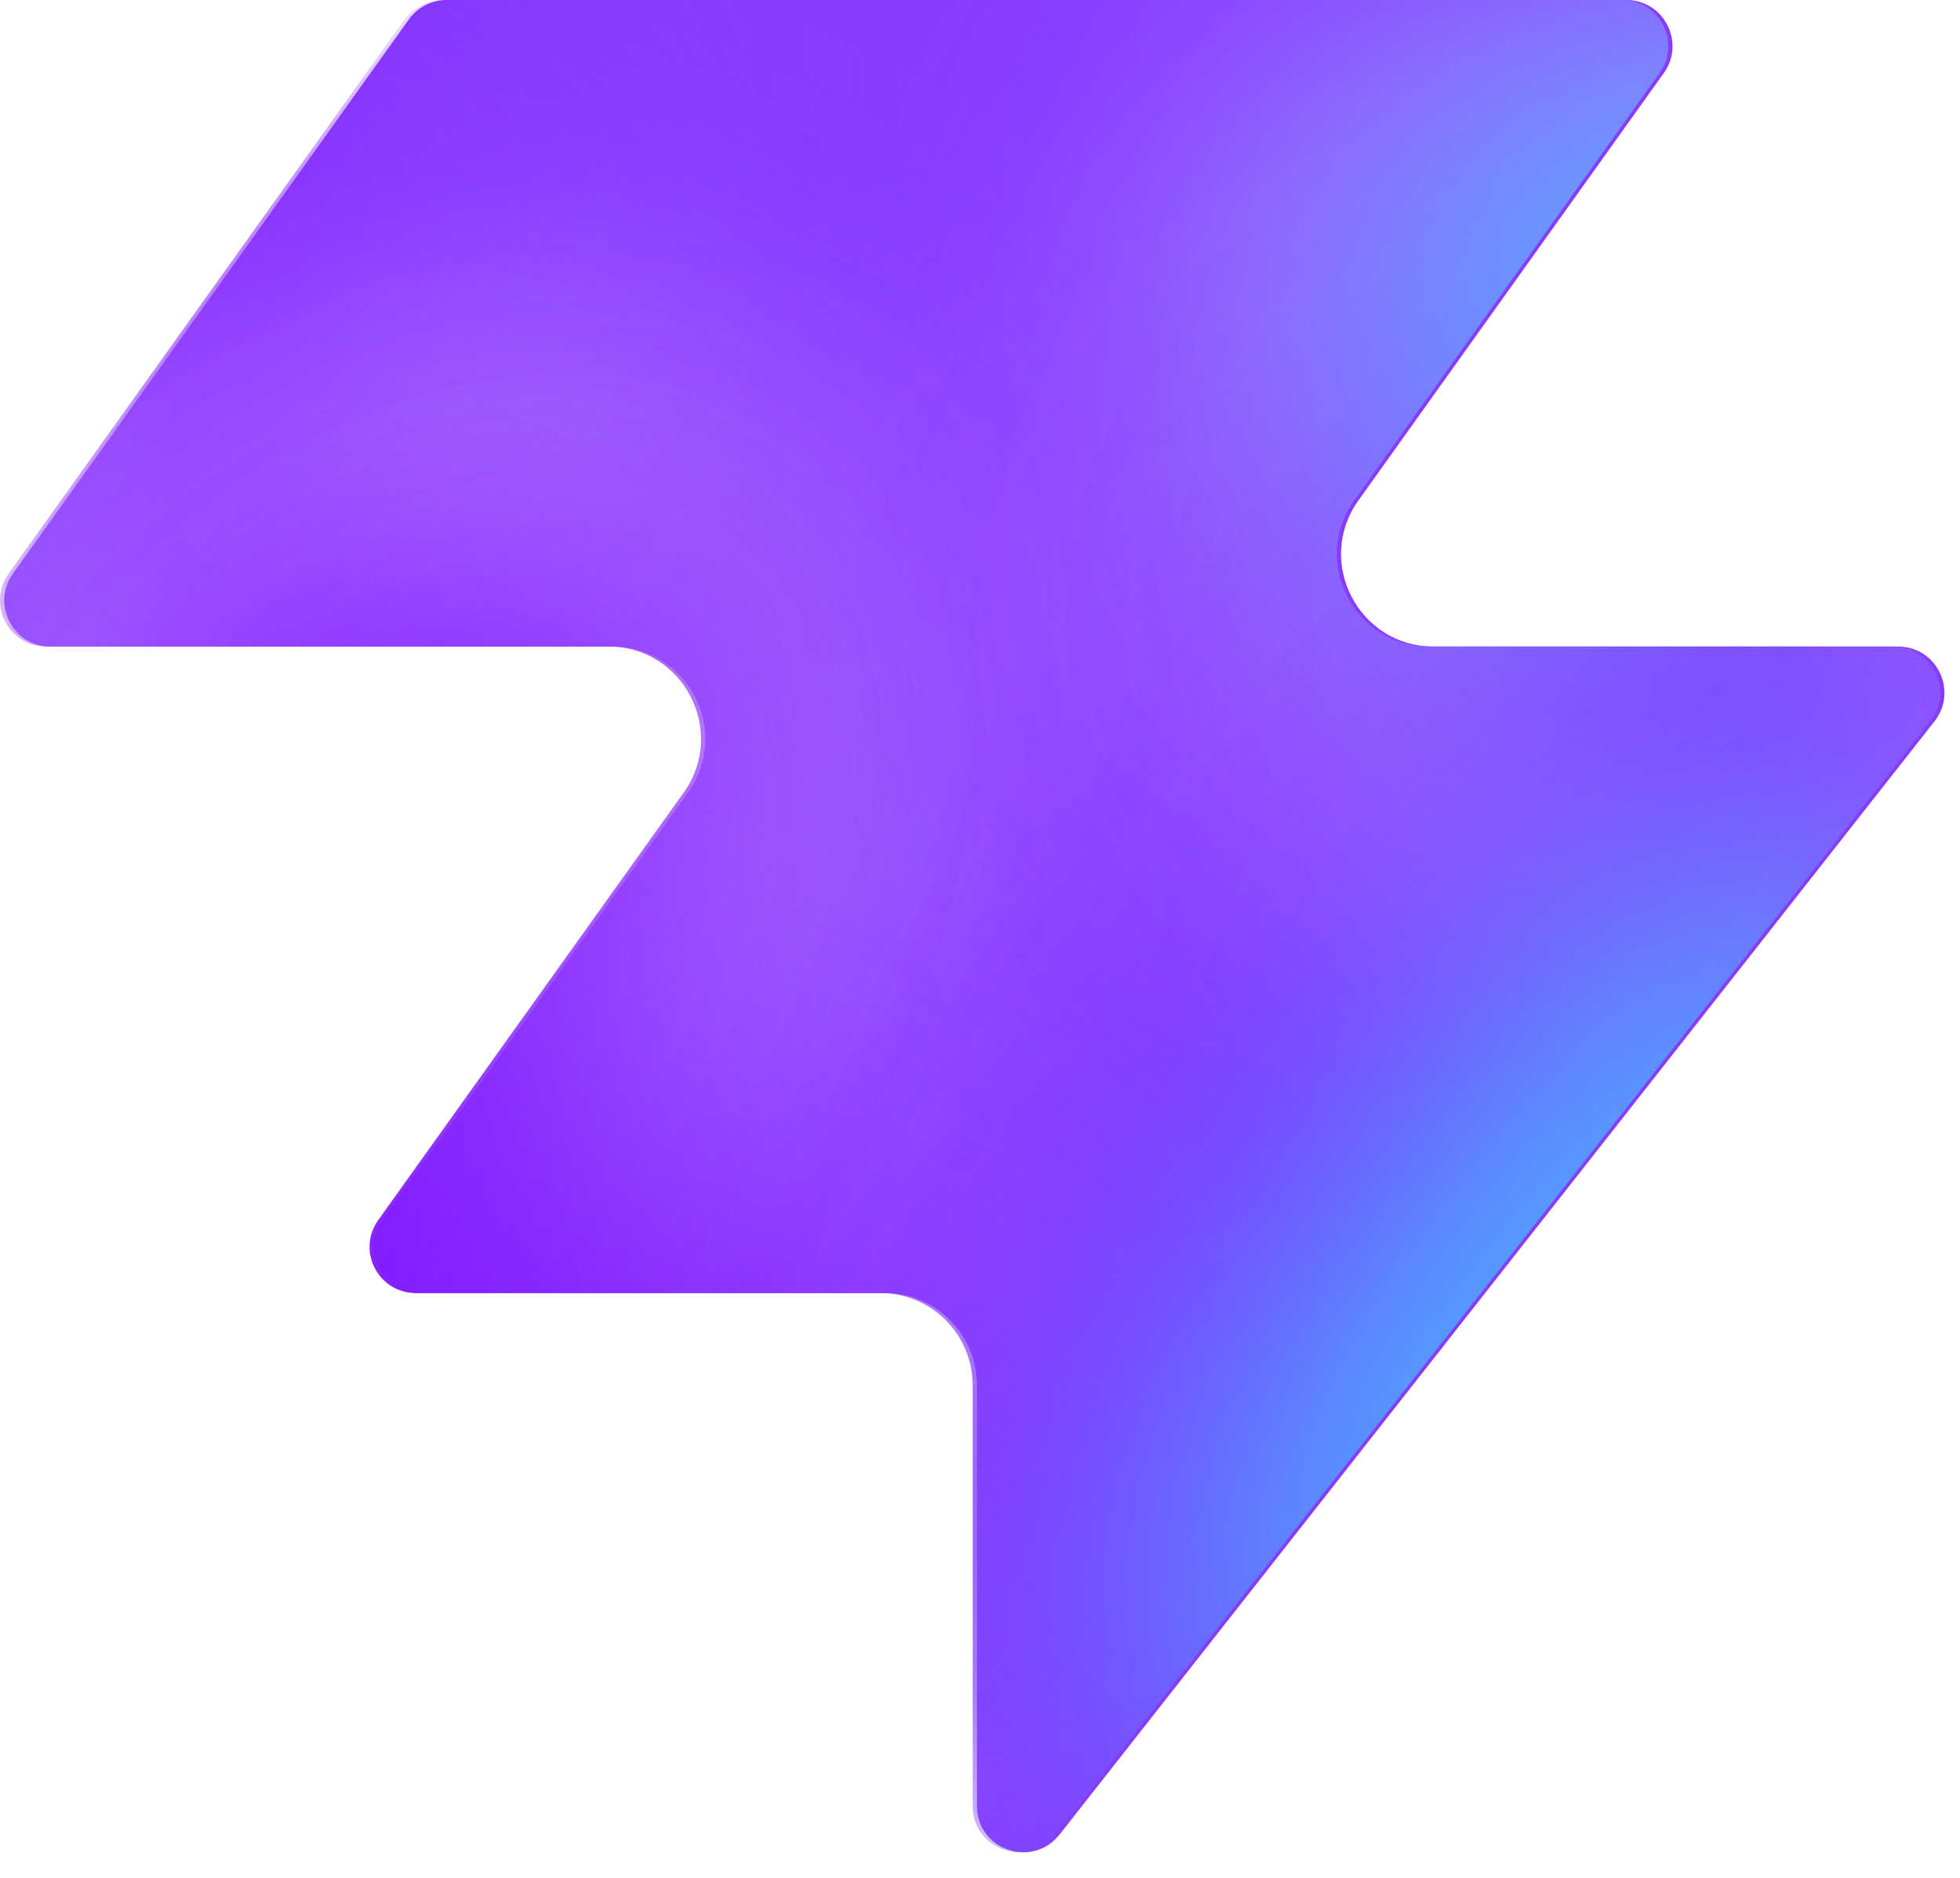
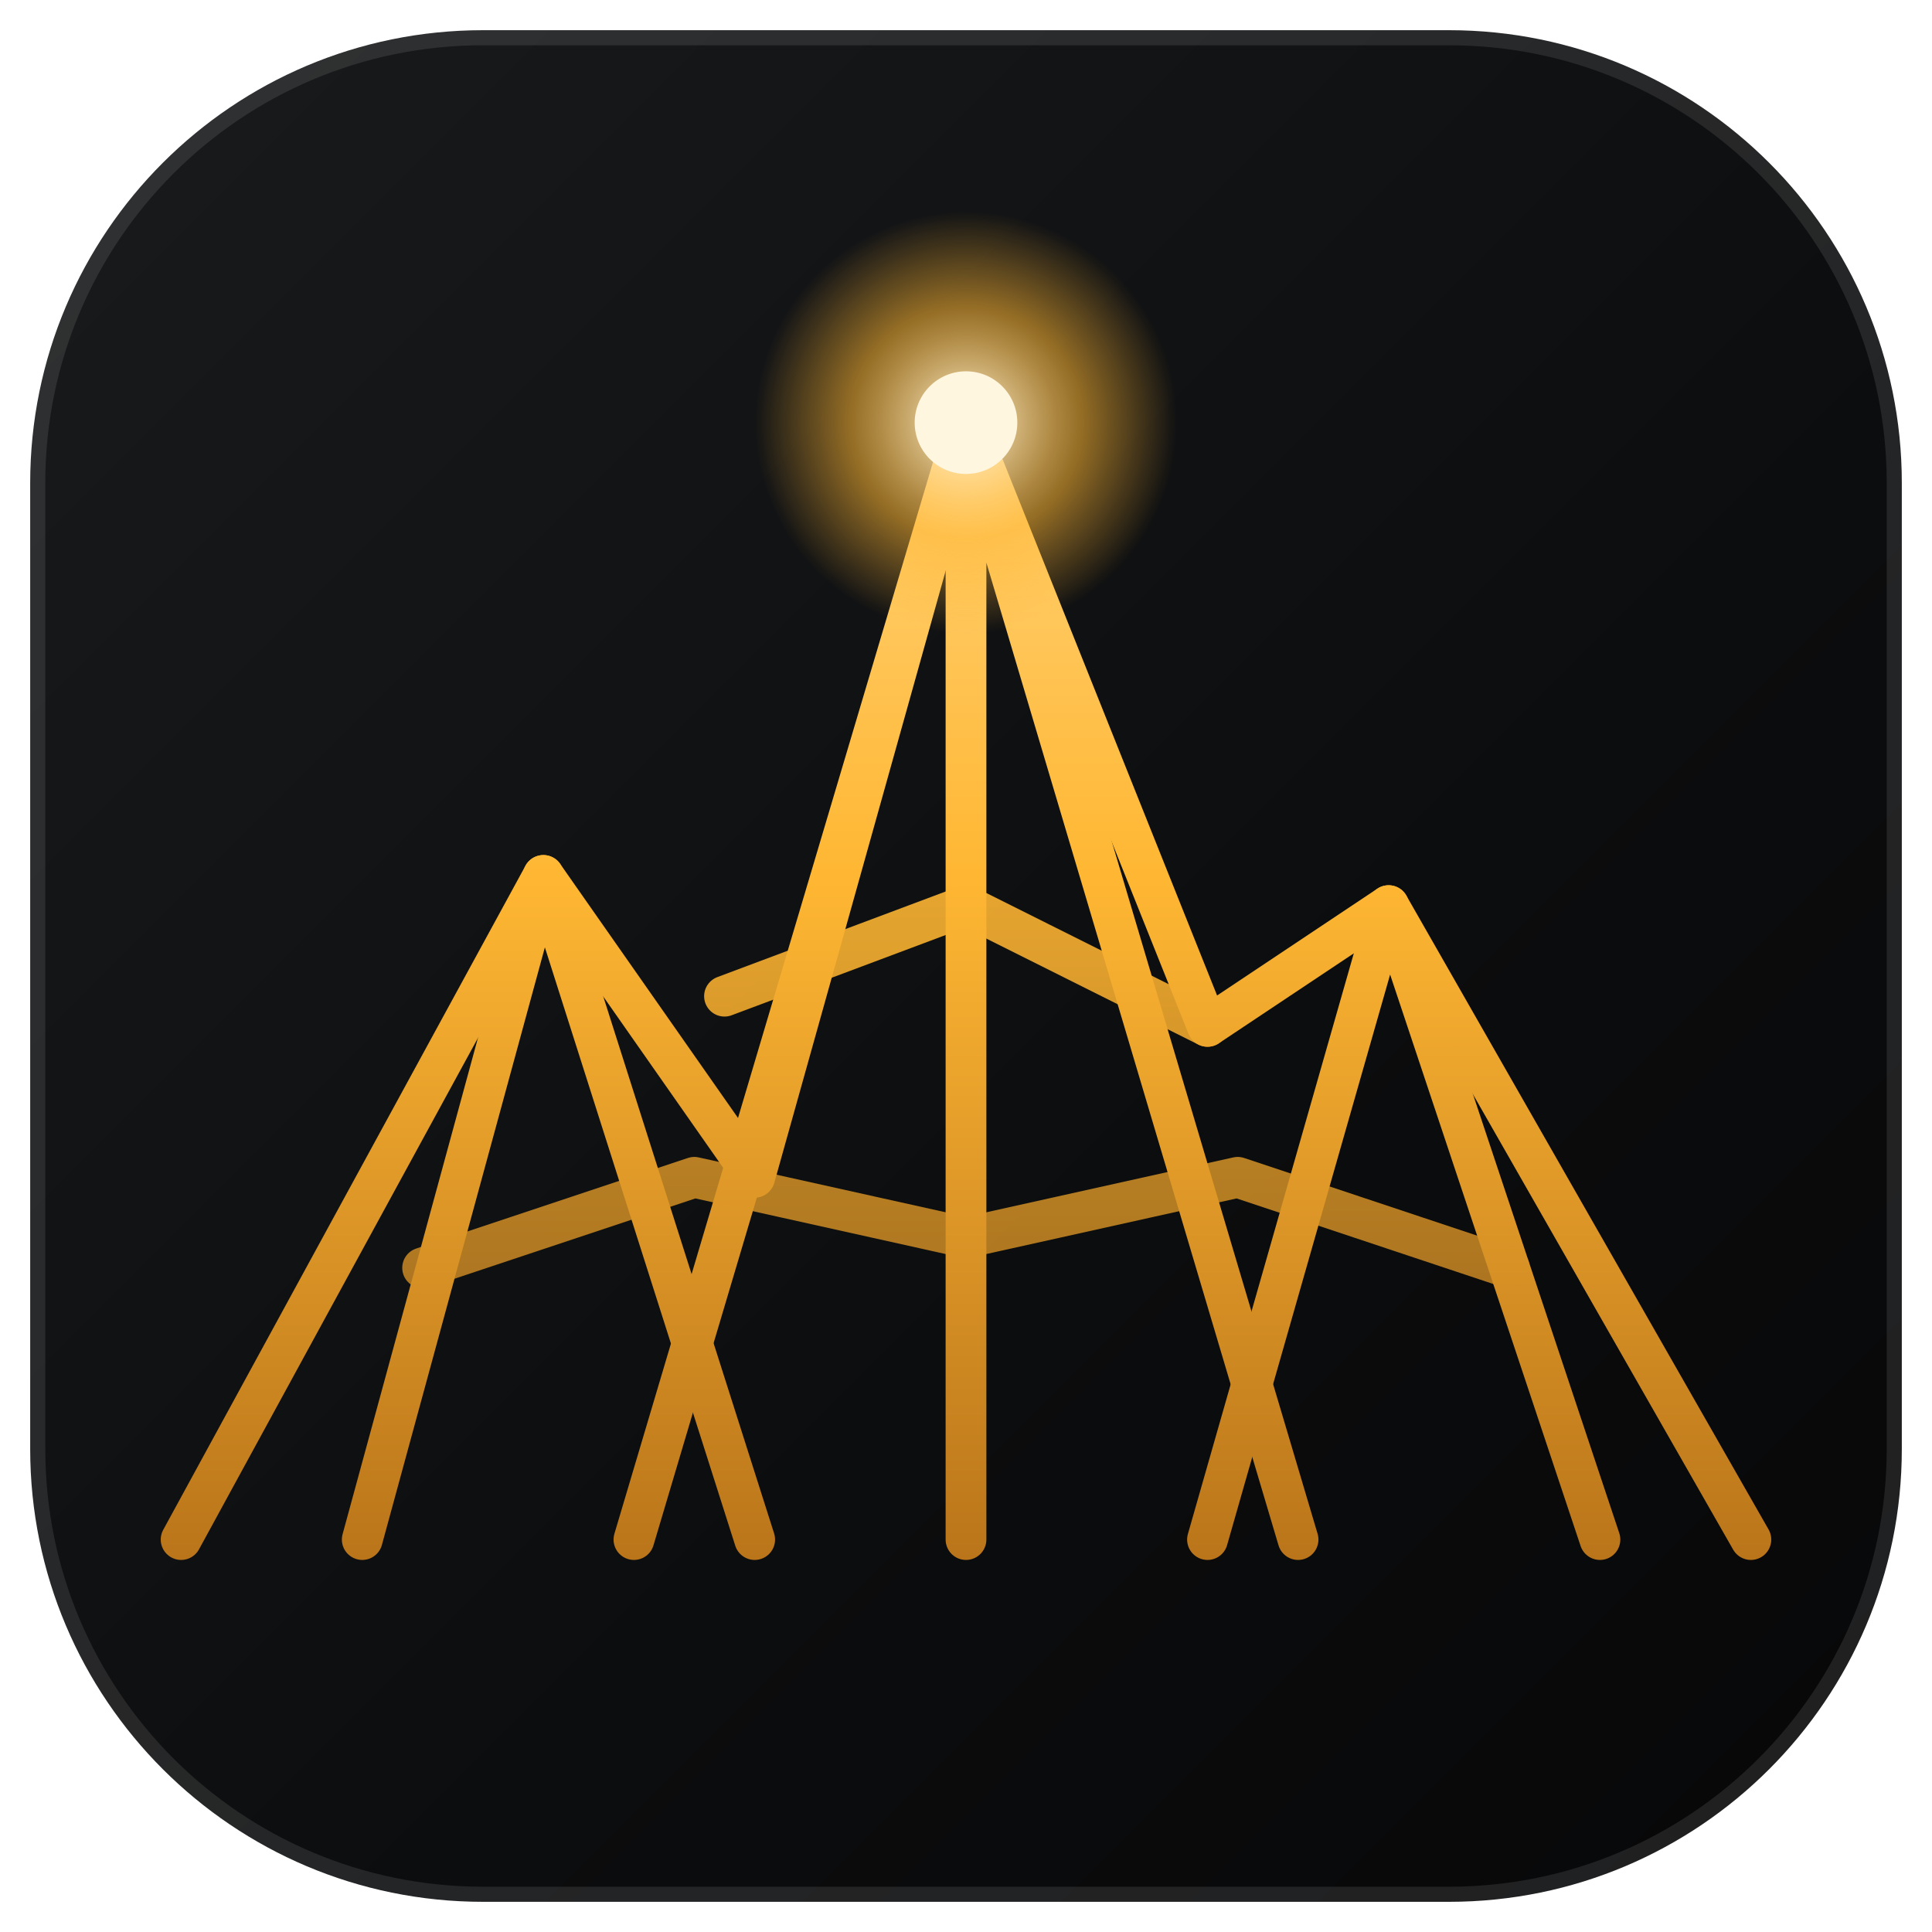
- <svg xmlns="http://www.w3.org/2000/svg" width="48" height="46" fill="none" viewBox="0 0 48 46">
-   <path fill="#863bff" d="M25.946 44.938c-.664.845-2.021.375-2.021-.698V33.937a2.26 2.26 0 0 0-2.262-2.262H10.287c-.92 0-1.456-1.04-.92-1.788l7.48-10.471c1.07-1.497 0-3.578-1.842-3.578H1.237c-.92 0-1.456-1.04-.92-1.788L10.013.474c.214-.297.556-.474.92-.474h28.894c.92 0 1.456 1.04.92 1.788l-7.48 10.471c-1.07 1.498 0 3.579 1.842 3.579h11.377c.943 0 1.473 1.088.89 1.83L25.947 44.94z" style="fill:#863bff;fill:color(display-p3 .525 .23 1);fill-opacity:1" />
-   <mask id="a" width="48" height="46" x="0" y="0" maskUnits="userSpaceOnUse" style="mask-type:alpha">
-     <path fill="#000" d="M25.842 44.938c-.664.844-2.021.375-2.021-.698V33.937a2.26 2.26 0 0 0-2.262-2.262H10.183c-.92 0-1.456-1.04-.92-1.788l7.48-10.471c1.07-1.498 0-3.579-1.842-3.579H1.133c-.92 0-1.456-1.04-.92-1.787L9.91.473c.214-.297.556-.474.92-.474h28.894c.92 0 1.456 1.04.92 1.788l-7.48 10.471c-1.07 1.498 0 3.578 1.842 3.578h11.377c.943 0 1.473 1.088.89 1.832L25.843 44.94z" style="fill:#000;fill-opacity:1" />
-   </mask>
-   <g mask="url(#a)">
-     <g filter="url(#b)">
-       <ellipse cx="5.508" cy="14.704" fill="#ede6ff" rx="5.508" ry="14.704" style="fill:#ede6ff;fill:color(display-p3 .927 .903 1);fill-opacity:1" transform="matrix(.00324 1 1 -.00324 -4.47 31.516)" />
-     </g>
-     <g filter="url(#c)">
-       <ellipse cx="10.399" cy="29.851" fill="#ede6ff" rx="10.399" ry="29.851" style="fill:#ede6ff;fill:color(display-p3 .927 .903 1);fill-opacity:1" transform="matrix(.00324 1 1 -.00324 -39.328 7.883)" />
-     </g>
-     <g filter="url(#d)">
-       <ellipse cx="5.508" cy="30.487" fill="#7e14ff" rx="5.508" ry="30.487" style="fill:#7e14ff;fill:color(display-p3 .492 .077 1);fill-opacity:1" transform="rotate(89.814 -25.913 -14.639)scale(1 -1)" />
-     </g>
-     <g filter="url(#e)">
-       <ellipse cx="5.508" cy="30.599" fill="#7e14ff" rx="5.508" ry="30.599" style="fill:#7e14ff;fill:color(display-p3 .492 .077 1);fill-opacity:1" transform="rotate(89.814 -32.644 -3.334)scale(1 -1)" />
-     </g>
-     <g filter="url(#f)">
-       <ellipse cx="5.508" cy="30.599" fill="#7e14ff" rx="5.508" ry="30.599" style="fill:#7e14ff;fill:color(display-p3 .492 .077 1);fill-opacity:1" transform="matrix(.00324 1 1 -.00324 -34.34 30.47)" />
-     </g>
-     <g filter="url(#g)">
-       <ellipse cx="14.072" cy="22.078" fill="#ede6ff" rx="14.072" ry="22.078" style="fill:#ede6ff;fill:color(display-p3 .927 .903 1);fill-opacity:1" transform="rotate(93.35 24.506 48.493)scale(-1 1)" />
-     </g>
-     <g filter="url(#h)">
-       <ellipse cx="3.47" cy="21.501" fill="#7e14ff" rx="3.47" ry="21.501" style="fill:#7e14ff;fill:color(display-p3 .492 .077 1);fill-opacity:1" transform="rotate(89.009 28.708 47.59)scale(-1 1)" />
-     </g>
-     <g filter="url(#i)">
-       <ellipse cx="3.47" cy="21.501" fill="#7e14ff" rx="3.47" ry="21.501" style="fill:#7e14ff;fill:color(display-p3 .492 .077 1);fill-opacity:1" transform="rotate(89.009 28.708 47.59)scale(-1 1)" />
-     </g>
-     <g filter="url(#j)">
-       <ellipse cx=".387" cy="8.972" fill="#7e14ff" rx="4.407" ry="29.108" style="fill:#7e14ff;fill:color(display-p3 .492 .077 1);fill-opacity:1" transform="rotate(39.51 .387 8.972)" />
-     </g>
-     <g filter="url(#k)">
-       <ellipse cx="47.523" cy="-6.092" fill="#7e14ff" rx="4.407" ry="29.108" style="fill:#7e14ff;fill:color(display-p3 .492 .077 1);fill-opacity:1" transform="rotate(37.892 47.523 -6.092)" />
-     </g>
-     <g filter="url(#l)">
-       <ellipse cx="41.412" cy="6.333" fill="#47bfff" rx="5.971" ry="9.665" style="fill:#47bfff;fill:color(display-p3 .28 .748 1);fill-opacity:1" transform="rotate(37.892 41.412 6.333)" />
-     </g>
-     <g filter="url(#m)">
-       <ellipse cx="-1.879" cy="38.332" fill="#7e14ff" rx="4.407" ry="29.108" style="fill:#7e14ff;fill:color(display-p3 .492 .077 1);fill-opacity:1" transform="rotate(37.892 -1.88 38.332)" />
-     </g>
-     <g filter="url(#n)">
-       <ellipse cx="-1.879" cy="38.332" fill="#7e14ff" rx="4.407" ry="29.108" style="fill:#7e14ff;fill:color(display-p3 .492 .077 1);fill-opacity:1" transform="rotate(37.892 -1.88 38.332)" />
-     </g>
-     <g filter="url(#o)">
-       <ellipse cx="35.651" cy="29.907" fill="#7e14ff" rx="4.407" ry="29.108" style="fill:#7e14ff;fill:color(display-p3 .492 .077 1);fill-opacity:1" transform="rotate(37.892 35.651 29.907)" />
-     </g>
-     <g filter="url(#p)">
-       <ellipse cx="38.418" cy="32.4" fill="#47bfff" rx="5.971" ry="15.297" style="fill:#47bfff;fill:color(display-p3 .28 .748 1);fill-opacity:1" transform="rotate(37.892 38.418 32.4)" />
-     </g>
+ <svg xmlns="http://www.w3.org/2000/svg" width="64" height="64" viewBox="0 0 64 64" fill="none">
+   <defs>
+     <linearGradient id="axonGold" x1="32" y1="10" x2="32" y2="52" gradientUnits="userSpaceOnUse">
+       <stop offset="0%" stop-color="#ffd98a" />
+       <stop offset="45%" stop-color="#ffb733" />
+       <stop offset="100%" stop-color="#b9741a" />
+     </linearGradient>
+     <linearGradient id="axonTile" x1="0" y1="0" x2="64" y2="64" gradientUnits="userSpaceOnUse">
+       <stop offset="0%" stop-color="#1a1b1d" />
+       <stop offset="60%" stop-color="#0c0d0e" />
+       <stop offset="100%" stop-color="#070708" />
+     </linearGradient>
+     <radialGradient id="axonApex" cx="0.5" cy="0.5" r="0.5">
+       <stop offset="0%" stop-color="#fff5dc" stop-opacity="1" />
+       <stop offset="55%" stop-color="#ffb733" stop-opacity="0.55" />
+       <stop offset="100%" stop-color="#ffb733" stop-opacity="0" />
+     </radialGradient>
+   </defs>
+   <rect x="1" y="1" width="62" height="62" rx="15" fill="url(#axonTile)" stroke="rgba(255,255,255,0.10)" stroke-width="1" />
+   <g stroke="url(#axonGold)" stroke-width="1.35" stroke-linecap="round" stroke-linejoin="round" fill="none">
+     <path d="M6 51 L18 29 L25 39 L32 14 L40 34 L46 30 L58 51" />
+     <path d="M32 14 L21 51 M32 14 L32 51 M32 14 L43 51" />
+     <path d="M18 29 L12 51 M18 29 L25 51" />
+     <path d="M46 30 L40 51 M46 30 L53 51" />
+     <path d="M24 33 L32 30 L40 34" opacity="0.9" />
+     <path d="M14 42 L23 39 L32 41 L41 39 L50 42" opacity="0.8" />
  </g>
-   <defs>
-     <filter id="b" width="60.045" height="41.654" x="-19.77" y="16.149" color-interpolation-filters="sRGB" filterUnits="userSpaceOnUse">
-       <feFlood flood-opacity="0" result="BackgroundImageFix" />
-       <feBlend in="SourceGraphic" in2="BackgroundImageFix" result="shape" />
-       <feGaussianBlur result="effect1_foregroundBlur_2002_17158" stdDeviation="7.659" />
-     </filter>
-     <filter id="c" width="90.34" height="51.437" x="-54.613" y="-7.533" color-interpolation-filters="sRGB" filterUnits="userSpaceOnUse">
-       <feFlood flood-opacity="0" result="BackgroundImageFix" />
-       <feBlend in="SourceGraphic" in2="BackgroundImageFix" result="shape" />
-       <feGaussianBlur result="effect1_foregroundBlur_2002_17158" stdDeviation="7.659" />
-     </filter>
-     <filter id="d" width="79.355" height="29.4" x="-49.64" y="2.03" color-interpolation-filters="sRGB" filterUnits="userSpaceOnUse">
-       <feFlood flood-opacity="0" result="BackgroundImageFix" />
-       <feBlend in="SourceGraphic" in2="BackgroundImageFix" result="shape" />
-       <feGaussianBlur result="effect1_foregroundBlur_2002_17158" stdDeviation="4.596" />
-     </filter>
-     <filter id="e" width="79.579" height="29.4" x="-45.045" y="20.029" color-interpolation-filters="sRGB" filterUnits="userSpaceOnUse">
-       <feFlood flood-opacity="0" result="BackgroundImageFix" />
-       <feBlend in="SourceGraphic" in2="BackgroundImageFix" result="shape" />
-       <feGaussianBlur result="effect1_foregroundBlur_2002_17158" stdDeviation="4.596" />
-     </filter>
-     <filter id="f" width="79.579" height="29.4" x="-43.513" y="21.178" color-interpolation-filters="sRGB" filterUnits="userSpaceOnUse">
-       <feFlood flood-opacity="0" result="BackgroundImageFix" />
-       <feBlend in="SourceGraphic" in2="BackgroundImageFix" result="shape" />
-       <feGaussianBlur result="effect1_foregroundBlur_2002_17158" stdDeviation="4.596" />
-     </filter>
-     <filter id="g" width="74.749" height="58.852" x="15.756" y="-17.901" color-interpolation-filters="sRGB" filterUnits="userSpaceOnUse">
-       <feFlood flood-opacity="0" result="BackgroundImageFix" />
-       <feBlend in="SourceGraphic" in2="BackgroundImageFix" result="shape" />
-       <feGaussianBlur result="effect1_foregroundBlur_2002_17158" stdDeviation="7.659" />
-     </filter>
-     <filter id="h" width="61.377" height="25.362" x="23.548" y="2.284" color-interpolation-filters="sRGB" filterUnits="userSpaceOnUse">
-       <feFlood flood-opacity="0" result="BackgroundImageFix" />
-       <feBlend in="SourceGraphic" in2="BackgroundImageFix" result="shape" />
-       <feGaussianBlur result="effect1_foregroundBlur_2002_17158" stdDeviation="4.596" />
-     </filter>
-     <filter id="i" width="61.377" height="25.362" x="23.548" y="2.284" color-interpolation-filters="sRGB" filterUnits="userSpaceOnUse">
-       <feFlood flood-opacity="0" result="BackgroundImageFix" />
-       <feBlend in="SourceGraphic" in2="BackgroundImageFix" result="shape" />
-       <feGaussianBlur result="effect1_foregroundBlur_2002_17158" stdDeviation="4.596" />
-     </filter>
-     <filter id="j" width="56.045" height="63.649" x="-27.636" y="-22.853" color-interpolation-filters="sRGB" filterUnits="userSpaceOnUse">
-       <feFlood flood-opacity="0" result="BackgroundImageFix" />
-       <feBlend in="SourceGraphic" in2="BackgroundImageFix" result="shape" />
-       <feGaussianBlur result="effect1_foregroundBlur_2002_17158" stdDeviation="4.596" />
-     </filter>
-     <filter id="k" width="54.814" height="64.646" x="20.116" y="-38.415" color-interpolation-filters="sRGB" filterUnits="userSpaceOnUse">
-       <feFlood flood-opacity="0" result="BackgroundImageFix" />
-       <feBlend in="SourceGraphic" in2="BackgroundImageFix" result="shape" />
-       <feGaussianBlur result="effect1_foregroundBlur_2002_17158" stdDeviation="4.596" />
-     </filter>
-     <filter id="l" width="33.541" height="35.313" x="24.641" y="-11.323" color-interpolation-filters="sRGB" filterUnits="userSpaceOnUse">
-       <feFlood flood-opacity="0" result="BackgroundImageFix" />
-       <feBlend in="SourceGraphic" in2="BackgroundImageFix" result="shape" />
-       <feGaussianBlur result="effect1_foregroundBlur_2002_17158" stdDeviation="4.596" />
-     </filter>
-     <filter id="m" width="54.814" height="64.646" x="-29.286" y="6.009" color-interpolation-filters="sRGB" filterUnits="userSpaceOnUse">
-       <feFlood flood-opacity="0" result="BackgroundImageFix" />
-       <feBlend in="SourceGraphic" in2="BackgroundImageFix" result="shape" />
-       <feGaussianBlur result="effect1_foregroundBlur_2002_17158" stdDeviation="4.596" />
-     </filter>
-     <filter id="n" width="54.814" height="64.646" x="-29.286" y="6.009" color-interpolation-filters="sRGB" filterUnits="userSpaceOnUse">
-       <feFlood flood-opacity="0" result="BackgroundImageFix" />
-       <feBlend in="SourceGraphic" in2="BackgroundImageFix" result="shape" />
-       <feGaussianBlur result="effect1_foregroundBlur_2002_17158" stdDeviation="4.596" />
-     </filter>
-     <filter id="o" width="54.814" height="64.646" x="8.244" y="-2.416" color-interpolation-filters="sRGB" filterUnits="userSpaceOnUse">
-       <feFlood flood-opacity="0" result="BackgroundImageFix" />
-       <feBlend in="SourceGraphic" in2="BackgroundImageFix" result="shape" />
-       <feGaussianBlur result="effect1_foregroundBlur_2002_17158" stdDeviation="4.596" />
-     </filter>
-     <filter id="p" width="39.409" height="43.623" x="18.713" y="10.588" color-interpolation-filters="sRGB" filterUnits="userSpaceOnUse">
-       <feFlood flood-opacity="0" result="BackgroundImageFix" />
-       <feBlend in="SourceGraphic" in2="BackgroundImageFix" result="shape" />
-       <feGaussianBlur result="effect1_foregroundBlur_2002_17158" stdDeviation="4.596" />
-     </filter>
-   </defs>
+   <circle cx="32" cy="14" r="7" fill="url(#axonApex)" />
+   <circle cx="32" cy="14" r="1.7" fill="#fff6e0" />
</svg>
